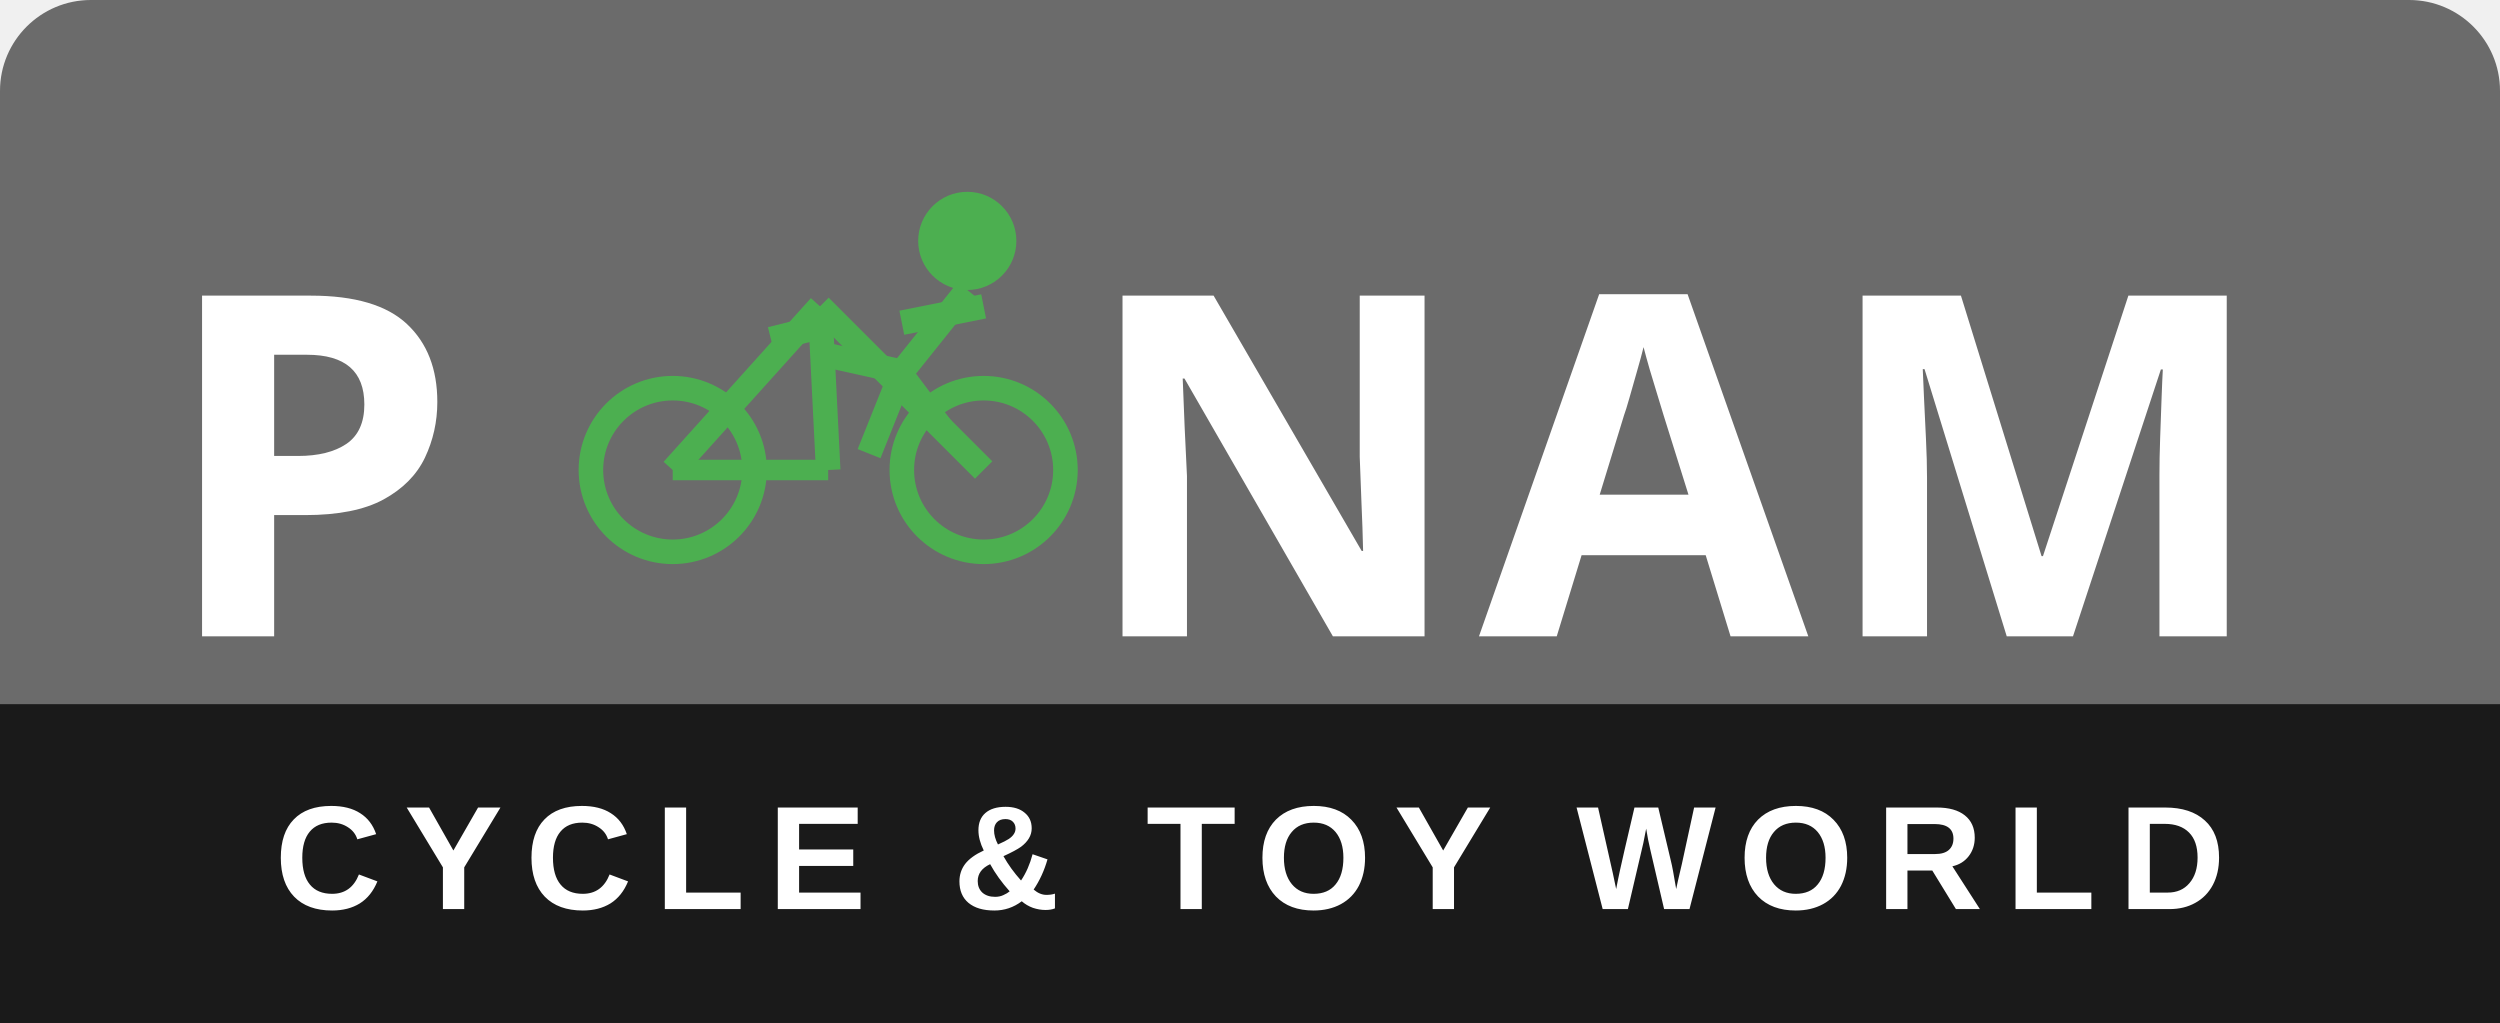
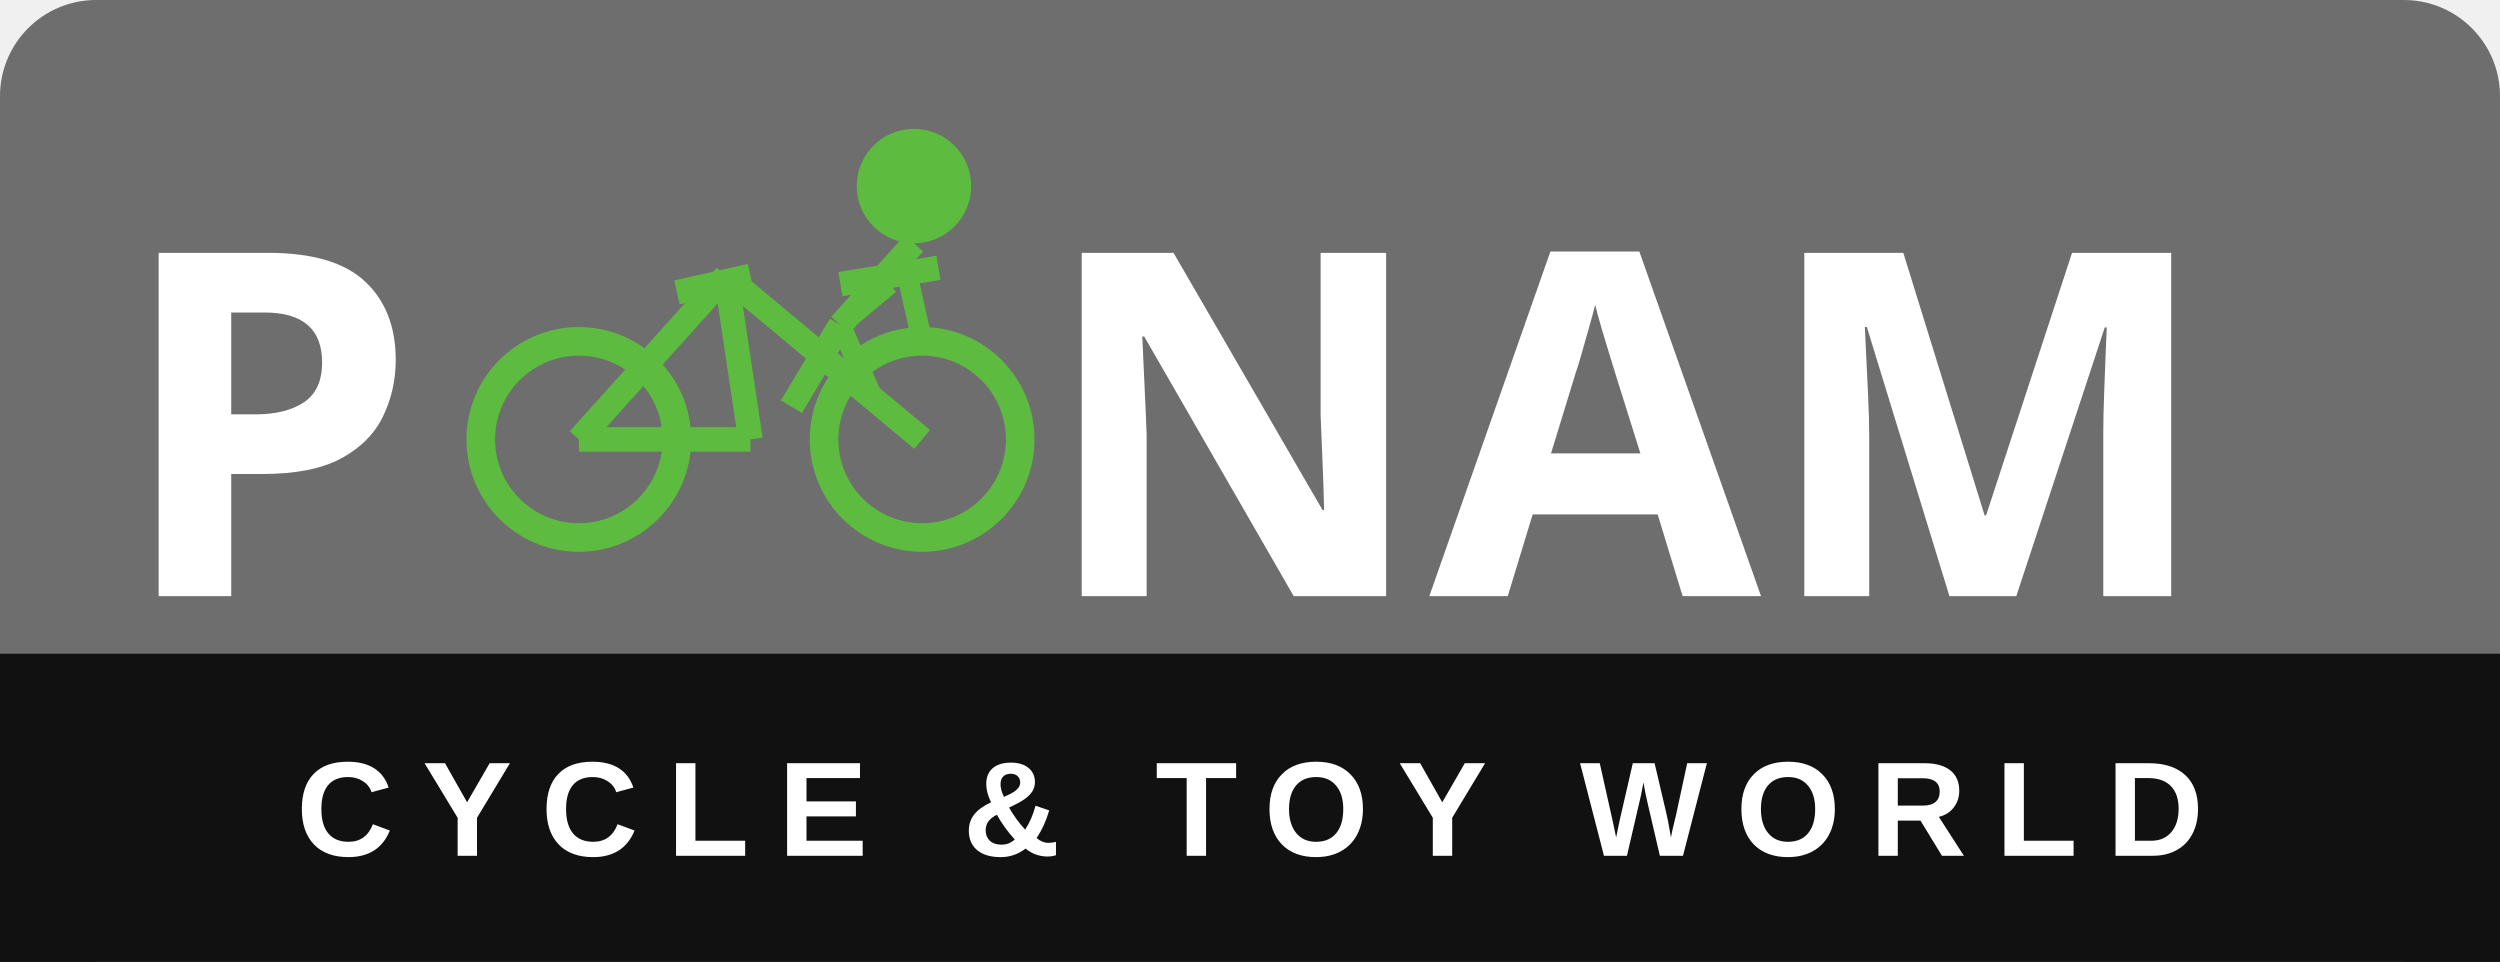
- <svg xmlns="http://www.w3.org/2000/svg" viewBox="0 0 220 90" width="220" height="90">
-   <rect width="220" height="90" rx="8" fill="#6B6B6B" />
-   <rect x="0" y="62" width="220" height="28" rx="0" fill="#1a1a1a" />
-   <rect x="0" y="62" width="220" height="8" rx="0" fill="#1a1a1a" />
-   <rect x="0" y="76" width="220" height="14" rx="0" fill="#1a1a1a" />
-   <rect x="0" y="76" width="10" height="14" rx="0" fill="#1a1a1a" />
-   <rect x="210" y="76" width="10" height="14" rx="0" fill="#1a1a1a" />
-   <rect x="0" y="62" width="220" height="28" fill="#1a1a1a" />
-   <text x="14" y="56" font-family="Arial Black, Impact, sans-serif" font-weight="900" font-size="42" fill="white" letter-spacing="1">P</text>
-   <g transform="translate(52, 14) scale(0.72)">
-     <circle cx="10" cy="38" r="10" fill="none" stroke="#4CAF50" stroke-width="3" />
-     <circle cx="48" cy="38" r="10" fill="none" stroke="#4CAF50" stroke-width="3" />
-     <line x1="10" y1="38" x2="28" y2="18" stroke="#4CAF50" stroke-width="3" />
-     <line x1="28" y1="18" x2="48" y2="38" stroke="#4CAF50" stroke-width="3" />
-     <line x1="28" y1="18" x2="29" y2="38" stroke="#4CAF50" stroke-width="3" />
-     <line x1="10" y1="38" x2="29" y2="38" stroke="#4CAF50" stroke-width="2.5" />
-     <line x1="38" y1="20" x2="48" y2="18" stroke="#4CAF50" stroke-width="3" />
-     <line x1="22" y1="22" x2="30" y2="20" stroke="#4CAF50" stroke-width="3" />
-     <circle cx="46" cy="10" r="6" fill="#4CAF50" />
-     <line x1="46" y1="16" x2="38" y2="26" stroke="#4CAF50" stroke-width="3" />
-     <line x1="38" y1="26" x2="29" y2="24" stroke="#4CAF50" stroke-width="3" />
-     <line x1="38" y1="26" x2="34" y2="36" stroke="#4CAF50" stroke-width="3" />
-     <line x1="38" y1="26" x2="44" y2="34" stroke="#4CAF50" stroke-width="2.5" />
+ <svg xmlns="http://www.w3.org/2000/svg" viewBox="0 0 260 100" width="260" height="100">
+   <rect width="260" height="100" rx="10" fill="#6e6e6e" />
+   <rect x="0" y="68" width="260" height="32" rx="0" fill="#111111" />
+   <rect x="0" y="78" width="260" height="22" rx="0" fill="#111111" />
+   <rect x="0" y="68" width="260" height="32" fill="#111111" />
+   <rect x="0" y="86" width="10" height="14" rx="0" fill="#111111" />
+   <rect x="250" y="86" width="10" height="14" rx="0" fill="#111111" />
+   <text x="12" y="62" font-family="Arial Black, Impact, sans-serif" font-weight="900" font-size="50" fill="white">P</text>
+   <g transform="translate(50, 10) scale(0.85)">
+     <circle cx="12" cy="42" r="12" fill="none" stroke="#5DBB3F" stroke-width="3.5" />
+     <circle cx="54" cy="42" r="12" fill="none" stroke="#5DBB3F" stroke-width="3.5" />
+     <line x1="12" y1="42" x2="33" y2="42" stroke="#5DBB3F" stroke-width="3" />
+     <line x1="33" y1="42" x2="30" y2="22" stroke="#5DBB3F" stroke-width="3" />
+     <line x1="30" y1="22" x2="54" y2="42" stroke="#5DBB3F" stroke-width="3" />
+     <line x1="12" y1="42" x2="30" y2="22" stroke="#5DBB3F" stroke-width="3" />
+     <line x1="44" y1="23" x2="56" y2="21" stroke="#5DBB3F" stroke-width="3" />
+     <line x1="54" y1="30" x2="52" y2="21" stroke="#5DBB3F" stroke-width="2.5" />
+     <line x1="24" y1="24" x2="33" y2="22" stroke="#5DBB3F" stroke-width="3" />
+     <circle cx="53" cy="11" r="7" fill="#5DBB3F" />
+     <line x1="53" y1="18" x2="44" y2="28" stroke="#5DBB3F" stroke-width="3" />
+     <line x1="44" y1="28" x2="50" y2="23" stroke="#5DBB3F" stroke-width="2.5" />
+     <line x1="44" y1="28" x2="38" y2="38" stroke="#5DBB3F" stroke-width="3" />
+     <line x1="44" y1="28" x2="48" y2="37" stroke="#5DBB3F" stroke-width="2.5" />
  </g>
-   <text x="95" y="56" font-family="Arial Black, Impact, sans-serif" font-weight="900" font-size="42" fill="white" letter-spacing="1">NAM</text>
-   <text x="110" y="80" font-family="Arial, sans-serif" font-weight="700" font-size="13" fill="white" text-anchor="middle" letter-spacing="2">CYCLE &amp; TOY WORLD</text>
+   <text x="108" y="62" font-family="Arial Black, Impact, sans-serif" font-weight="900" font-size="50" fill="white">NAM</text>
+   <text x="130" y="89" font-family="Arial, Helvetica, sans-serif" font-weight="700" font-size="14" fill="white" text-anchor="middle" letter-spacing="3">CYCLE &amp; TOY WORLD</text>
</svg>
